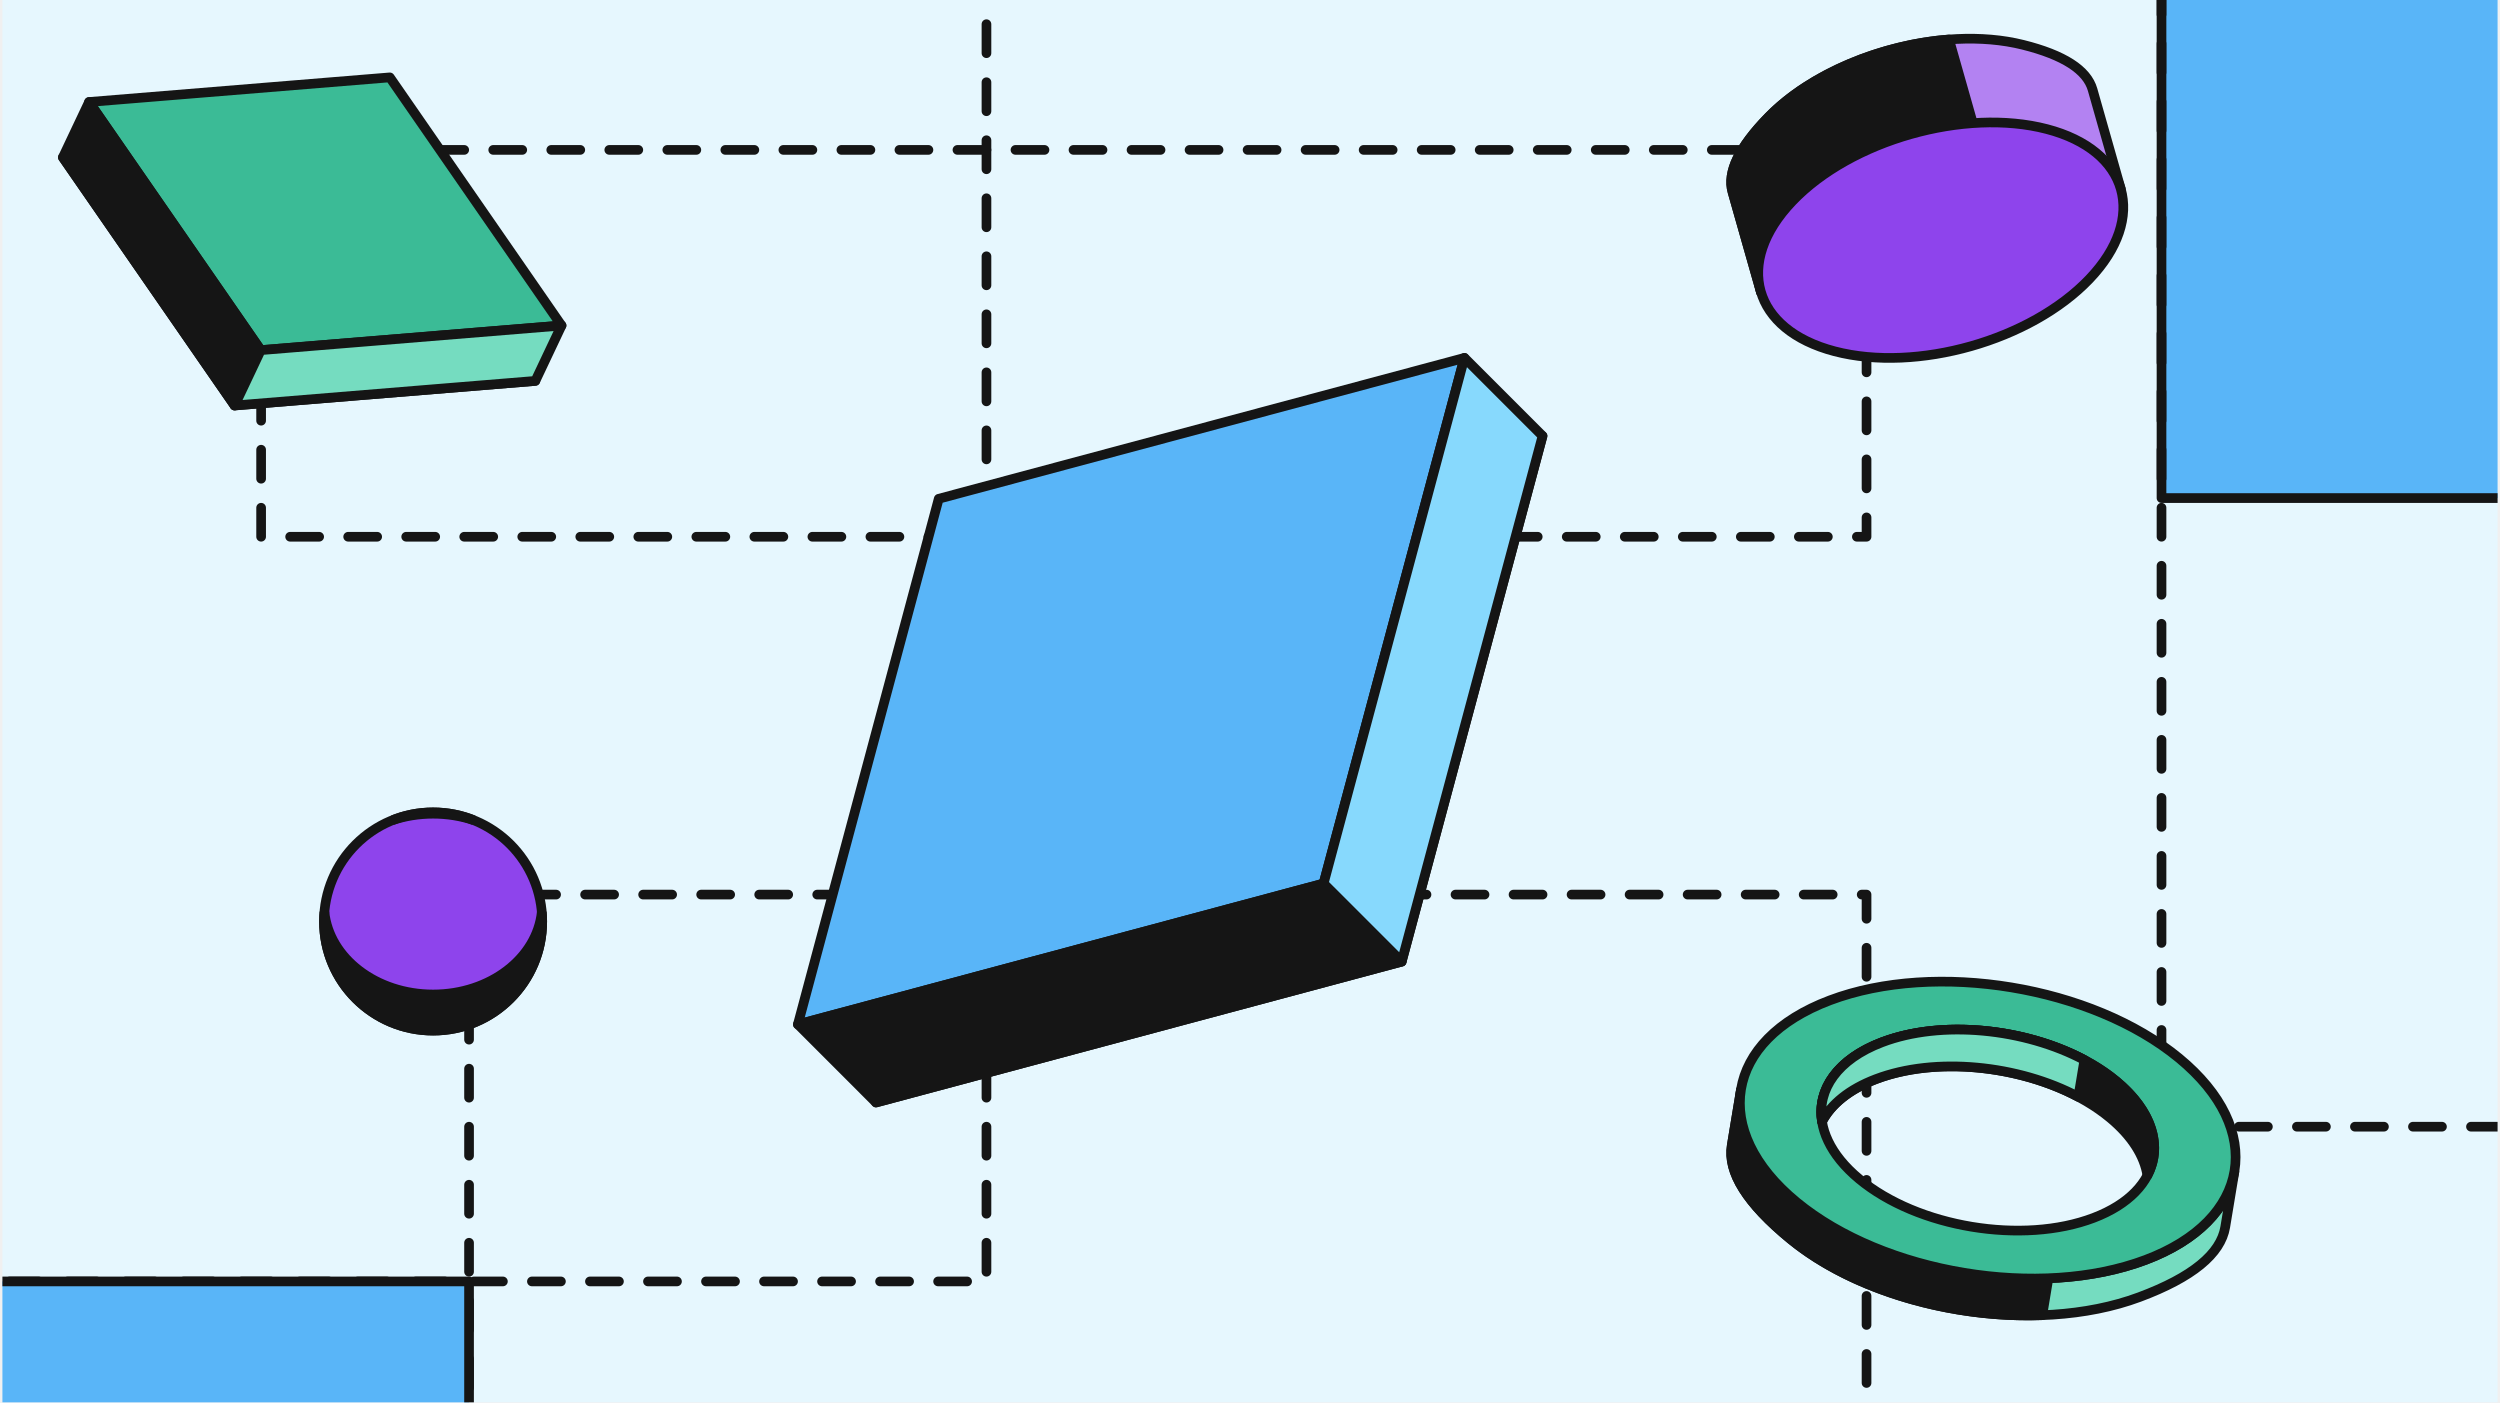
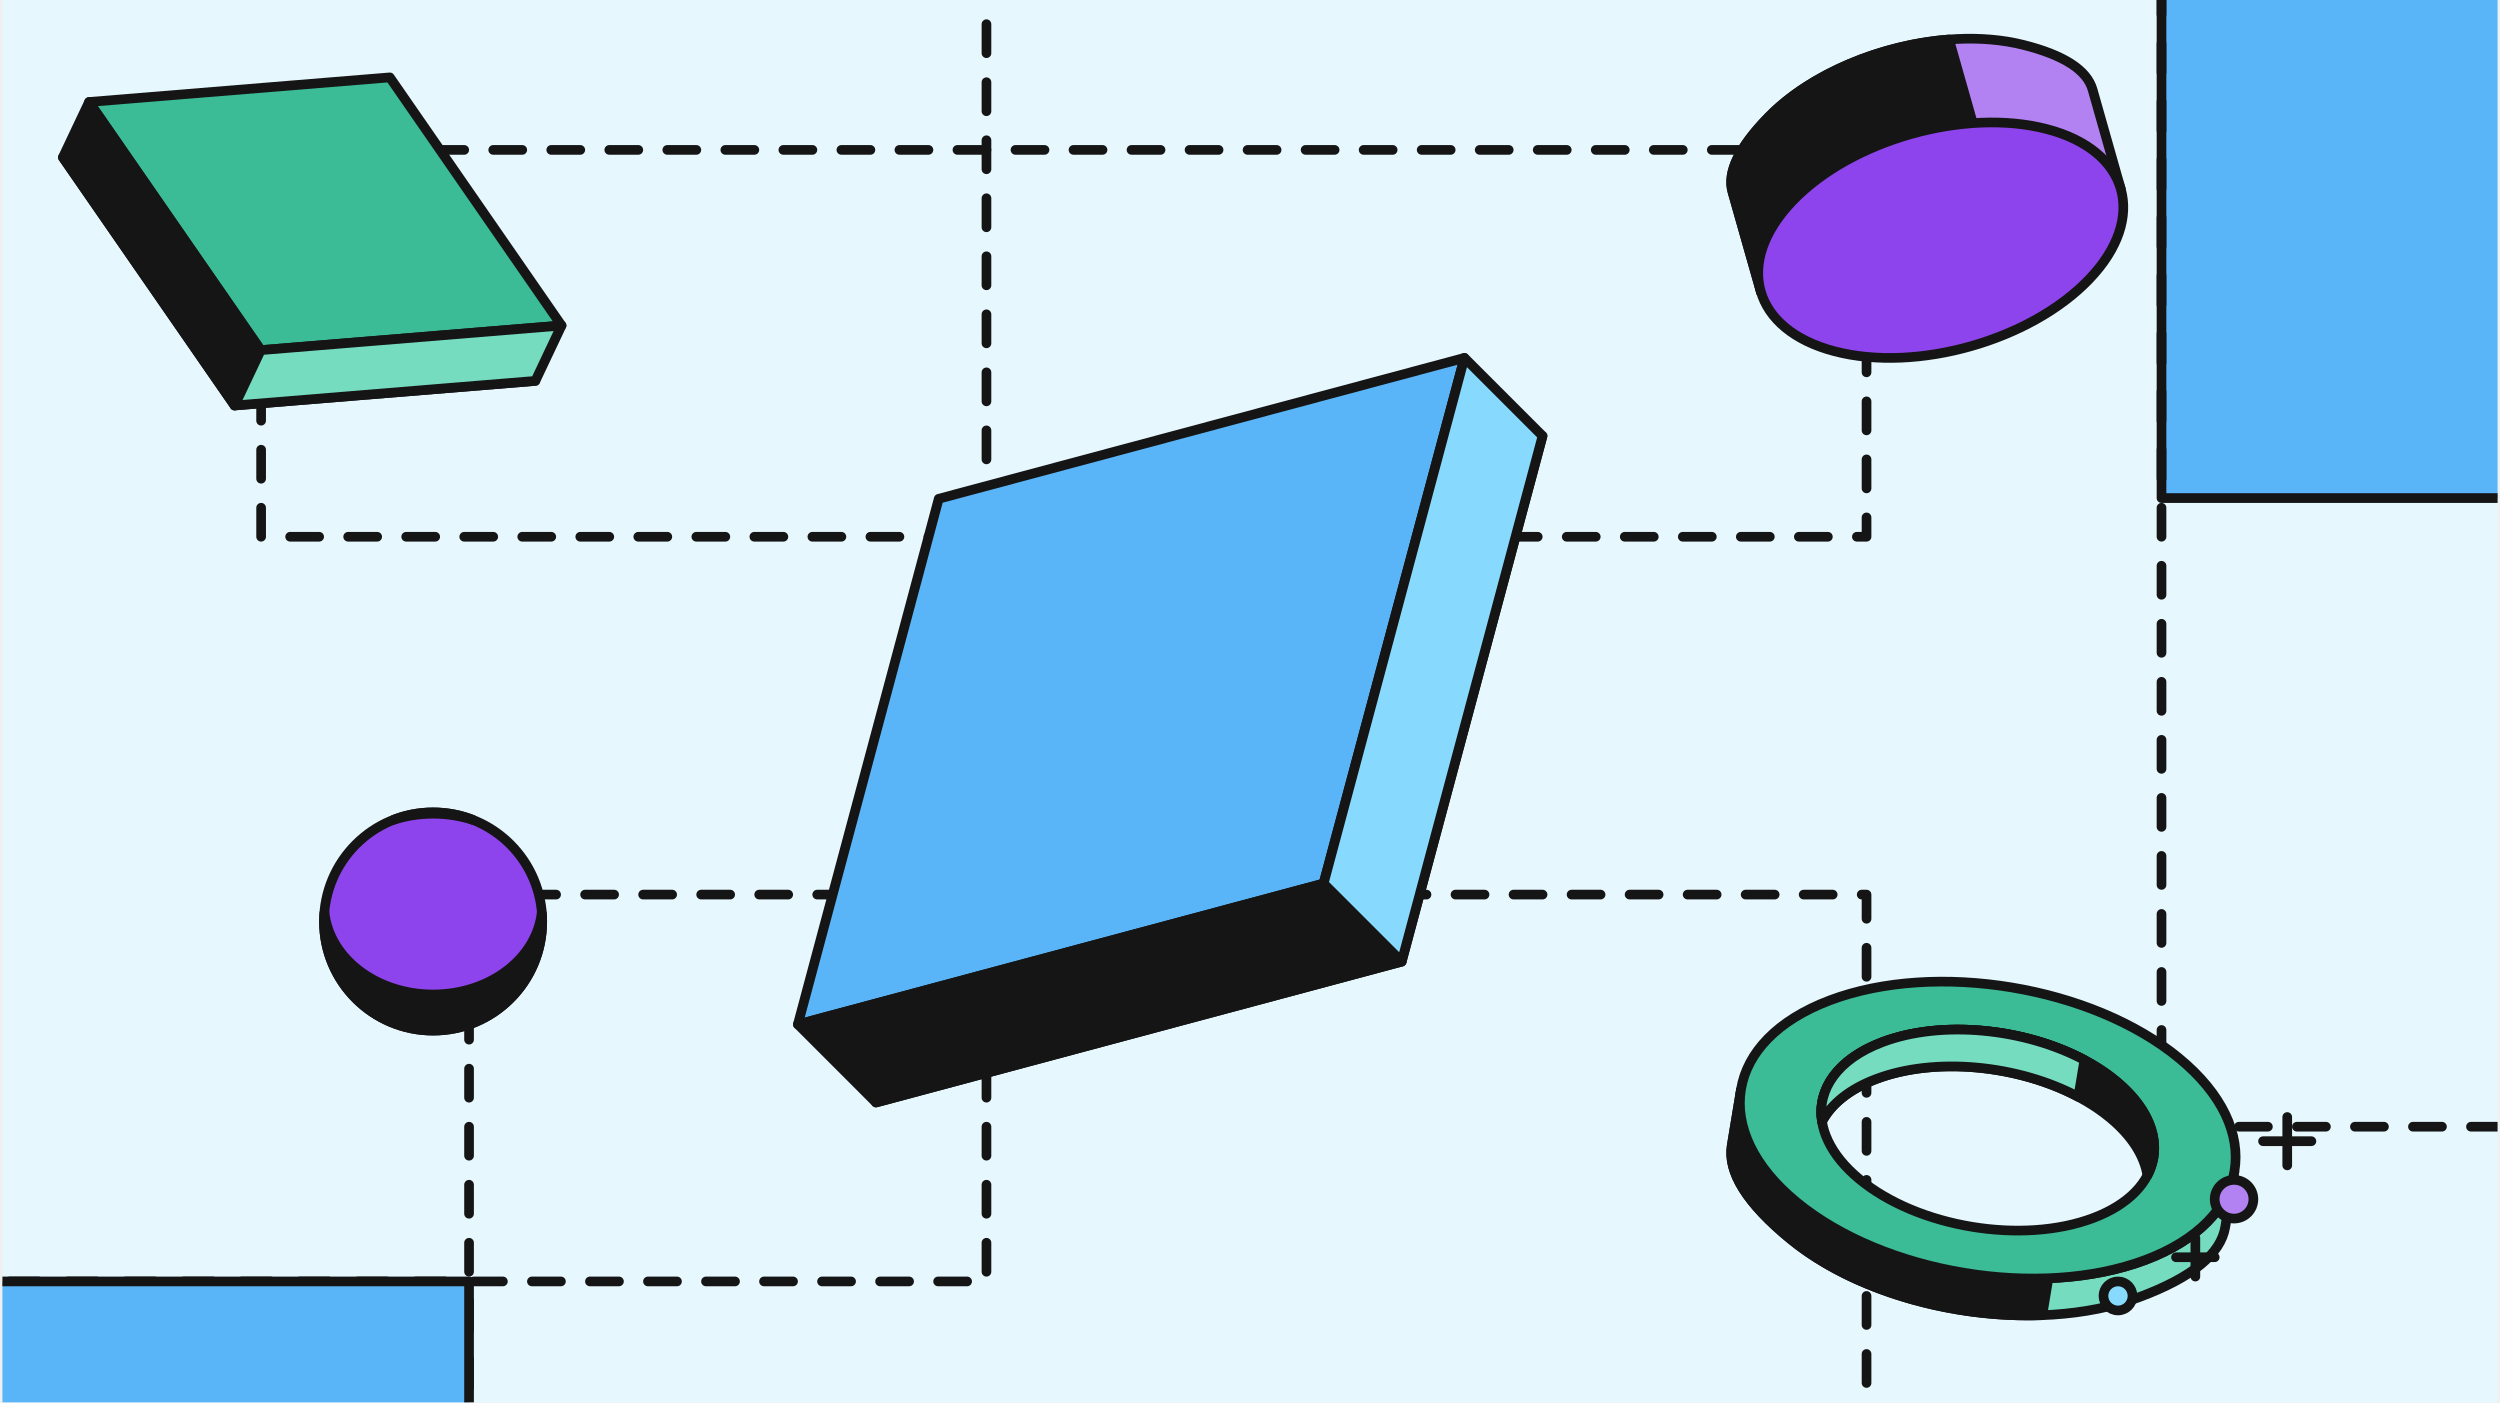
<svg xmlns="http://www.w3.org/2000/svg" width="517" height="290" viewBox="0 0 517 290" fill="none">
+   <style>
+   /* Lightweight SVG animations (CSS only, no JS) */
+ 
+   /* Existing dashed connectors: keep the "moving line" effect */
+   .dash { stroke-dashoffset: 0; animation: dash 6s linear infinite; }
+   @keyframes dash { to { stroke-dashoffset: -48; } }
+ 
+   /* Gentle float utilities */
+   .float1 { animation: float1 4.8s ease-in-out infinite; transform-origin: center; }
+   .float2 { animation: float2 6.2s ease-in-out infinite; transform-origin: center; }
+   @keyframes float1 { 0%,100% { transform: translateY(0px); } 50% { transform: translateY(-6px); } }
+   @keyframes float2 { 0%,100% { transform: translateY(0px); } 50% { transform: translateY(7px); } }
+ 
+   /* Center diamond slow spin (already works well) */
+   .spinSlow { animation: spin 10s linear infinite; transform-origin: 242px 151px; }
+   @keyframes spin { to { transform: rotate(360deg); } }
+ 
+   /* LEFT purple disk: better-looking "bob + squash" */
+   .leftDisk { animation: leftBob 2.2s ease-in-out infinite; transform-origin: 90px 191px; }
+   @keyframes leftBob {
+     0%,100% { transform: translateY(0px) scale(1,1); }
+     50%     { transform: translateY(-10px) scale(1.03,0.97); }
+   }
+ 
+   /* RIGHT green ring: wobble + tiny lift (reads as 3D motion) */
+   .rightRing { animation: ringWobble 3.4s ease-in-out infinite; transform-origin: 412px 236px; }
+   @keyframes ringWobble {
+     0%,100% { transform: translateY(0px) rotate(0deg); }
+     50%     { transform: translateY(-8px) rotate(-6deg); }
+   }
+ 
+   /* Extra decorative shapes */
+   .twinkleA { animation: twinkle 1.8s ease-in-out infinite; transform-origin: center; }
+   .twinkleB { animation: twinkle 2.4s ease-in-out infinite; transform-origin: center; }
+   @keyframes twinkle { 0%,100% { opacity: .25; transform: scale(.9); } 50% { opacity: 1; transform: scale(1.15); } }
+ 
+   .driftA { animation: driftA 5.2s ease-in-out infinite; transform-origin: center; }
+   @keyframes driftA { 0%,100% { transform: translate(0px,0px); } 50% { transform: translate(-10px,-6px); } }
+ </style>
  <g clip-path="url(#clip0_9303_1127)">
    <rect width="516" height="290" transform="translate(0.5)" fill="#E6F7FE" />
-     <rect x="97" y="185" width="289" height="134" stroke="#151515" stroke-width="2" stroke-linecap="round" stroke-linejoin="round" stroke-dasharray="6 6" />
-     <rect x="-10" y="-9" width="214" height="274" stroke="#151515" stroke-width="2" stroke-linecap="round" stroke-linejoin="round" stroke-dasharray="6 6" />
+     <rect x="97" y="185" width="289" height="134" stroke="#151515" stroke-width="2" stroke-linecap="round" stroke-linejoin="round" stroke-dasharray="6 6" class="dash" />
+     <rect x="-10" y="-9" width="214" height="274" stroke="#151515" stroke-width="2" stroke-linecap="round" stroke-linejoin="round" stroke-dasharray="6 6" class="dash" />
    <rect x="447" y="-2" width="144" height="105" fill="#59B5F8" stroke="#151515" stroke-width="2" stroke-linecap="round" stroke-linejoin="round" />
    <rect x="-106" y="265" width="203" height="135" fill="#59B5F8" stroke="#151515" stroke-width="2" stroke-linecap="round" stroke-linejoin="round" />
-     <rect x="54" y="31" width="332" height="80" stroke="#151515" stroke-width="2" stroke-linecap="round" stroke-linejoin="round" stroke-dasharray="6 6" />
-     <rect x="447" y="-59" width="279" height="292" stroke="#151515" stroke-width="2" stroke-linecap="round" stroke-linejoin="round" stroke-dasharray="6 6" />
-     <path d="M210.284 119.299L318.987 90.168L289.856 198.871L181.152 228.003L210.284 119.299Z" fill="#151515" stroke="#151515" stroke-width="2" stroke-linejoin="round" />
-     <path d="M194.131 103.144L302.835 74.013L273.703 182.716L165 211.847L194.131 103.144Z" fill="#59B5F8" stroke="#151515" stroke-width="2" stroke-linejoin="round" />
-     <path d="M165.004 211.843L273.707 182.712L289.86 198.864L181.156 227.996L165.004 211.843Z" fill="#151515" stroke="#151515" stroke-width="2" stroke-linejoin="round" />
-     <path d="M273.719 182.703L302.85 74L319.003 90.153L289.871 198.856L273.719 182.703Z" fill="#87D9FD" stroke="#151515" stroke-width="2" stroke-linejoin="round" />
-     <path d="M423.4 27.122C406.471 22.843 382.897 29.54 370.746 42.08C364.663 48.358 362.596 54.91 364.173 60.426L364.172 60.426L358.281 39.688C357.128 35.631 359.63 30.452 365.718 24.209C377.878 11.739 401.435 5.047 418.334 9.261C426.796 11.37 431.592 14.476 432.745 18.533L438.59 39.108C436.976 33.663 431.792 29.243 423.4 27.122Z" fill="#B382F2" stroke="#151515" stroke-width="2" stroke-linejoin="round" />
+     <rect x="54" y="31" width="332" height="80" stroke="#151515" stroke-width="2" stroke-linecap="round" stroke-linejoin="round" stroke-dasharray="6 6" class="dash" />
+     <rect x="447" y="-59" width="279" height="292" stroke="#151515" stroke-width="2" stroke-linecap="round" stroke-linejoin="round" stroke-dasharray="6 6" class="dash" />
+     <g id="centerDiamond" class="spinSlow float1">
+       <path d="M210.284 119.299L318.987 90.168L289.856 198.871L181.152 228.003L210.284 119.299Z" fill="#151515" stroke="#151515" stroke-width="2" stroke-linejoin="round" />
+       <path d="M194.131 103.144L302.835 74.013L273.703 182.716L165 211.847L194.131 103.144Z" fill="#59B5F8" stroke="#151515" stroke-width="2" stroke-linejoin="round" />
+       <path d="M165.004 211.843L273.707 182.712L289.86 198.864L181.156 227.996L165.004 211.843Z" fill="#151515" stroke="#151515" stroke-width="2" stroke-linejoin="round" />
+       <path d="M273.719 182.703L302.85 74L319.003 90.153L289.871 198.856L273.719 182.703Z" fill="#87D9FD" stroke="#151515" stroke-width="2" stroke-linejoin="round" />
+     </g>
+     <path d="M423.4 27.122C406.471 22.843 382.897 29.54 370.746 42.08C364.663 48.358 362.596 54.91 364.173 60.426L364.172 60.426L358.281 39.688C357.128 35.631 359.63 30.452 365.718 24.209C377.878 11.739 401.435 5.047 418.334 9.261C426.796 11.37 431.592 14.476 432.745 18.533L438.59 39.108C436.976 33.663 431.792 29.243 423.4 27.122Z" fill="#B382F2" stroke="#151515" stroke-width="2" stroke-linejoin="round" class="float2" />
    <path d="M408.129 25.987C394.245 27.016 379.514 33.025 370.739 42.08C364.655 48.359 362.588 54.912 364.166 60.428L364.164 60.428L358.273 39.69C357.12 35.633 359.622 30.454 365.711 24.211C374.488 15.21 389.203 9.22 403.067 8.168L408.129 25.987Z" fill="#151515" stroke="#151515" stroke-width="2" stroke-linejoin="round" />
    <path d="M370.622 41.649C382.73 28.956 406.304 22.259 423.276 26.69C440.249 31.122 444.193 45.005 432.085 57.698C419.978 70.391 396.404 77.088 379.431 72.656C362.459 68.225 358.515 54.342 370.622 41.649Z" fill="#8E44EC" stroke="#151515" stroke-width="2" stroke-linejoin="round" />
-     <path d="M75.196 27.451L110.706 78.767L48.51 83.857L13 32.541L75.196 27.451Z" fill="#151515" stroke="#151515" stroke-width="2" stroke-linejoin="round" />
+     <path d="M75.196 27.451L110.706 78.767L48.51 83.857L13 32.541L75.196 27.451Z" fill="#151515" stroke="#151515" stroke-width="2" stroke-linejoin="round" class="float1" />
    <path d="M80.614 16L116.124 67.315L53.928 72.406L18.418 21.09L80.614 16Z" fill="#3BBB96" stroke="#151515" stroke-width="2" stroke-linejoin="round" />
    <path d="M18.421 21.092L53.931 72.407L48.514 83.857L13.004 32.542L18.421 21.092Z" fill="#151515" stroke="#151515" stroke-width="2" stroke-linejoin="round" />
    <path d="M53.937 72.409L116.132 67.318L110.715 78.768L48.52 83.859L53.937 72.409Z" fill="#75DCC0" stroke="#151515" stroke-width="2" stroke-linecap="round" stroke-linejoin="round" />
    <path d="M443.699 260.549C421.863 268.773 389.556 263.421 371.538 248.596C362.604 241.245 358.861 232.946 360.019 225.443L360.017 225.442L358.127 236.855C357.206 242.415 361.305 248.916 370.328 256.291C388.346 271.021 420.63 276.369 442.436 268.236C453.355 264.163 459.257 259.319 460.178 253.759L462.068 242.347C460.745 249.822 454.525 256.471 443.699 260.549Z" fill="#75DCC0" stroke="#151515" stroke-width="2" stroke-linejoin="round" />
    <path d="M423.608 264.346C405.017 265.066 384.554 259.3 371.543 248.594C362.609 241.243 358.866 232.944 360.024 225.441L360.021 225.44L358.131 236.853C357.21 242.413 361.309 248.914 370.332 256.289C383.338 266.922 403.777 272.666 422.343 271.98L423.608 264.346Z" fill="#151515" stroke="#151515" stroke-width="2" stroke-linejoin="round" />
-     <path fill-rule="evenodd" clip-rule="evenodd" d="M443.693 260.547C421.857 268.771 389.55 263.42 371.532 248.594C353.514 233.769 356.61 215.083 378.445 206.859C400.281 198.635 432.589 203.987 450.606 218.812C468.624 233.638 465.529 252.323 443.693 260.547ZM432.961 251.853C418.284 257.443 396.585 253.849 384.494 243.825C372.404 233.801 374.501 221.143 389.178 215.553C403.854 209.962 425.553 213.557 437.644 223.581C449.734 233.605 447.638 246.263 432.961 251.853Z" fill="#3BBB96" stroke="#151515" stroke-width="2" stroke-linejoin="round" />
-     <path d="M376.79 231.935C378.67 228.358 382.406 225.264 387.915 223.166C402.592 217.576 424.291 221.17 436.381 231.194C440.919 234.957 443.459 239.09 444.084 243.082C447.212 237.129 445.195 229.84 437.643 223.579C425.553 213.555 403.853 209.96 389.177 215.55C380.009 219.042 375.749 225.292 376.79 231.935Z" fill="#151515" stroke="#151515" stroke-width="2" stroke-linejoin="round" />
-     <path d="M376.794 231.937C378.674 228.36 382.41 225.266 387.919 223.168C400.209 218.487 417.422 220.246 429.795 226.827L431.056 219.212C418.684 212.63 401.47 210.871 389.18 215.552C380.012 219.044 375.753 225.294 376.794 231.937Z" fill="#75DCC0" stroke="#151515" stroke-width="2" stroke-linejoin="round" />
-     <ellipse cx="89.565" cy="190.565" rx="22.565" ry="22.565" fill="#8E44EC" stroke="#151515" stroke-width="2" stroke-linejoin="round" />
-     <path d="M89.565 213.129C102.027 213.129 112.129 203.027 112.129 190.565C112.129 189.902 112.101 189.246 112.045 188.597C111.048 198.158 101.364 205.661 89.565 205.661C77.765 205.661 68.081 198.158 67.085 188.597C67.029 189.246 67 189.902 67 190.565C67 203.027 77.103 213.129 89.565 213.129Z" fill="#151515" />
-     <path d="M81.198 169.602C83.785 168.746 86.609 168.275 89.565 168.275C92.521 168.275 95.344 168.746 97.931 169.602C95.344 168.568 92.521 168 89.565 168C86.609 168 83.785 168.568 81.198 169.602Z" fill="#151515" />
-     <path d="M89.565 213.129C102.027 213.129 112.129 203.027 112.129 190.565C112.129 189.902 112.101 189.246 112.045 188.597C111.048 198.158 101.364 205.661 89.565 205.661C77.765 205.661 68.081 198.158 67.085 188.597C67.029 189.246 67 189.902 67 190.565C67 203.027 77.103 213.129 89.565 213.129Z" stroke="#151515" stroke-width="2" />
-     <path d="M81.198 169.602C83.785 168.746 86.609 168.275 89.565 168.275C92.521 168.275 95.344 168.746 97.931 169.602C95.344 168.568 92.521 168 89.565 168C86.609 168 83.785 168.568 81.198 169.602Z" stroke="#151515" stroke-width="2" />
+     <g class="rightRing">
+       <path fill-rule="evenodd" clip-rule="evenodd" d="M443.693 260.547C421.857 268.771 389.55 263.42 371.532 248.594C353.514 233.769 356.61 215.083 378.445 206.859C400.281 198.635 432.589 203.987 450.606 218.812C468.624 233.638 465.529 252.323 443.693 260.547ZM432.961 251.853C418.284 257.443 396.585 253.849 384.494 243.825C372.404 233.801 374.501 221.143 389.178 215.553C403.854 209.962 425.553 213.557 437.644 223.581C449.734 233.605 447.638 246.263 432.961 251.853Z" fill="#3BBB96" stroke="#151515" stroke-width="2" stroke-linejoin="round" />
+       <path d="M376.79 231.935C378.67 228.358 382.406 225.264 387.915 223.166C402.592 217.576 424.291 221.17 436.381 231.194C440.919 234.957 443.459 239.09 444.084 243.082C447.212 237.129 445.195 229.84 437.643 223.579C425.553 213.555 403.853 209.96 389.177 215.55C380.009 219.042 375.749 225.292 376.79 231.935Z" fill="#151515" stroke="#151515" stroke-width="2" stroke-linejoin="round" />
+       <path d="M376.794 231.937C378.674 228.36 382.41 225.266 387.919 223.168C400.209 218.487 417.422 220.246 429.795 226.827L431.056 219.212C418.684 212.63 401.47 210.871 389.18 215.552C380.012 219.044 375.753 225.294 376.794 231.937Z" fill="#75DCC0" stroke="#151515" stroke-width="2" stroke-linejoin="round" />
+     </g>
+     <g class="twinkleA">
+       <path d="M468 236L478 236M473 231L473 241" stroke="#151515" stroke-width="2" stroke-linecap="round" />
+     </g>
+     <g class="twinkleB">
+       <path d="M450 260L458 260M454 256L454 264" stroke="#151515" stroke-width="2" stroke-linecap="round" />
+     </g>
+     <g class="driftA">
+       <circle cx="462" cy="248" r="4" fill="#B382F2" stroke="#151515" stroke-width="2" />
+       <circle cx="438" cy="268" r="3" fill="#87D9FD" stroke="#151515" stroke-width="2" />
+     </g>
+     <g class="leftDisk">
+       <ellipse cx="89.565" cy="190.565" rx="22.565" ry="22.565" fill="#8E44EC" stroke="#151515" stroke-width="2" stroke-linejoin="round" />
+       <path d="M89.565 213.129C102.027 213.129 112.129 203.027 112.129 190.565C112.129 189.902 112.101 189.246 112.045 188.597C111.048 198.158 101.364 205.661 89.565 205.661C77.765 205.661 68.081 198.158 67.085 188.597C67.029 189.246 67 189.902 67 190.565C67 203.027 77.103 213.129 89.565 213.129Z" fill="#151515" />
+       <path d="M81.198 169.602C83.785 168.746 86.609 168.275 89.565 168.275C92.521 168.275 95.344 168.746 97.931 169.602C95.344 168.568 92.521 168 89.565 168C86.609 168 83.785 168.568 81.198 169.602Z" fill="#151515" />
+       <path d="M89.565 213.129C102.027 213.129 112.129 203.027 112.129 190.565C112.129 189.902 112.101 189.246 112.045 188.597C111.048 198.158 101.364 205.661 89.565 205.661C77.765 205.661 68.081 198.158 67.085 188.597C67.029 189.246 67 189.902 67 190.565C67 203.027 77.103 213.129 89.565 213.129Z" stroke="#151515" stroke-width="2" />
+       <path d="M81.198 169.602C83.785 168.746 86.609 168.275 89.565 168.275C92.521 168.275 95.344 168.746 97.931 169.602C95.344 168.568 92.521 168 89.565 168C86.609 168 83.785 168.568 81.198 169.602Z" stroke="#151515" stroke-width="2" />
+     </g>
  </g>
  <defs>
    <clipPath id="clip0_9303_1127">
      <rect width="516" height="290" fill="white" transform="translate(0.5)" />
    </clipPath>
  </defs>
</svg>
